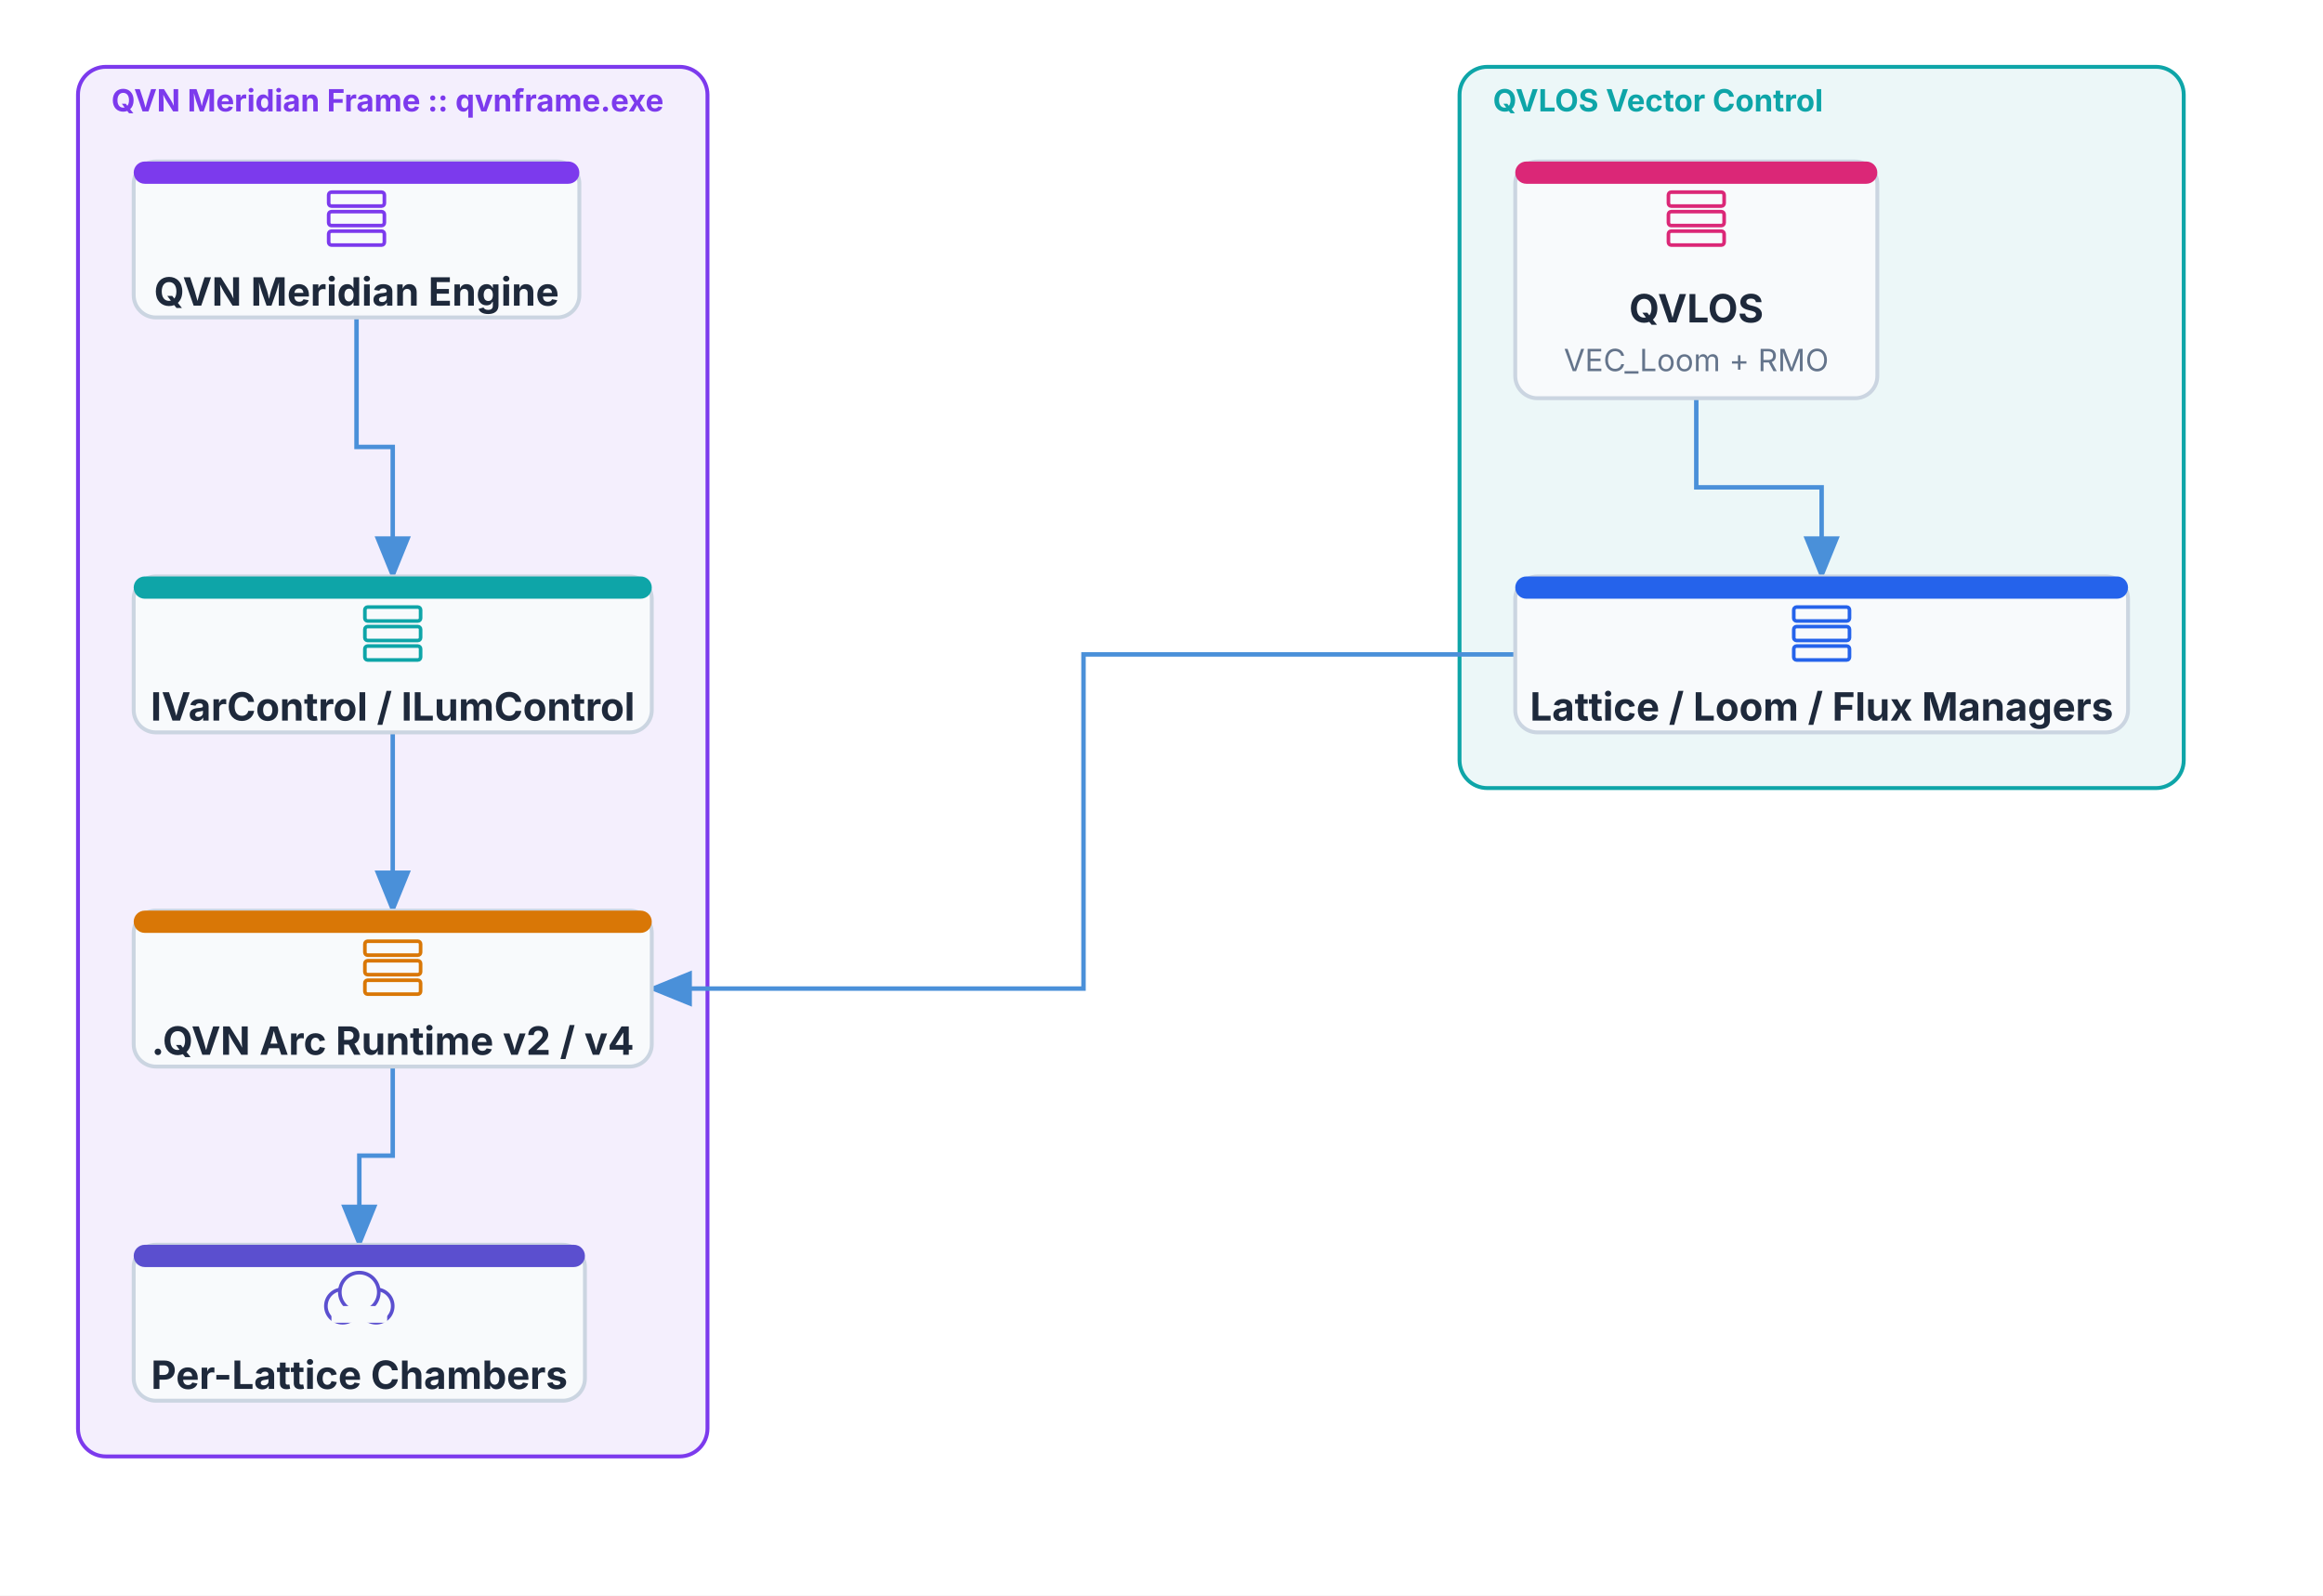
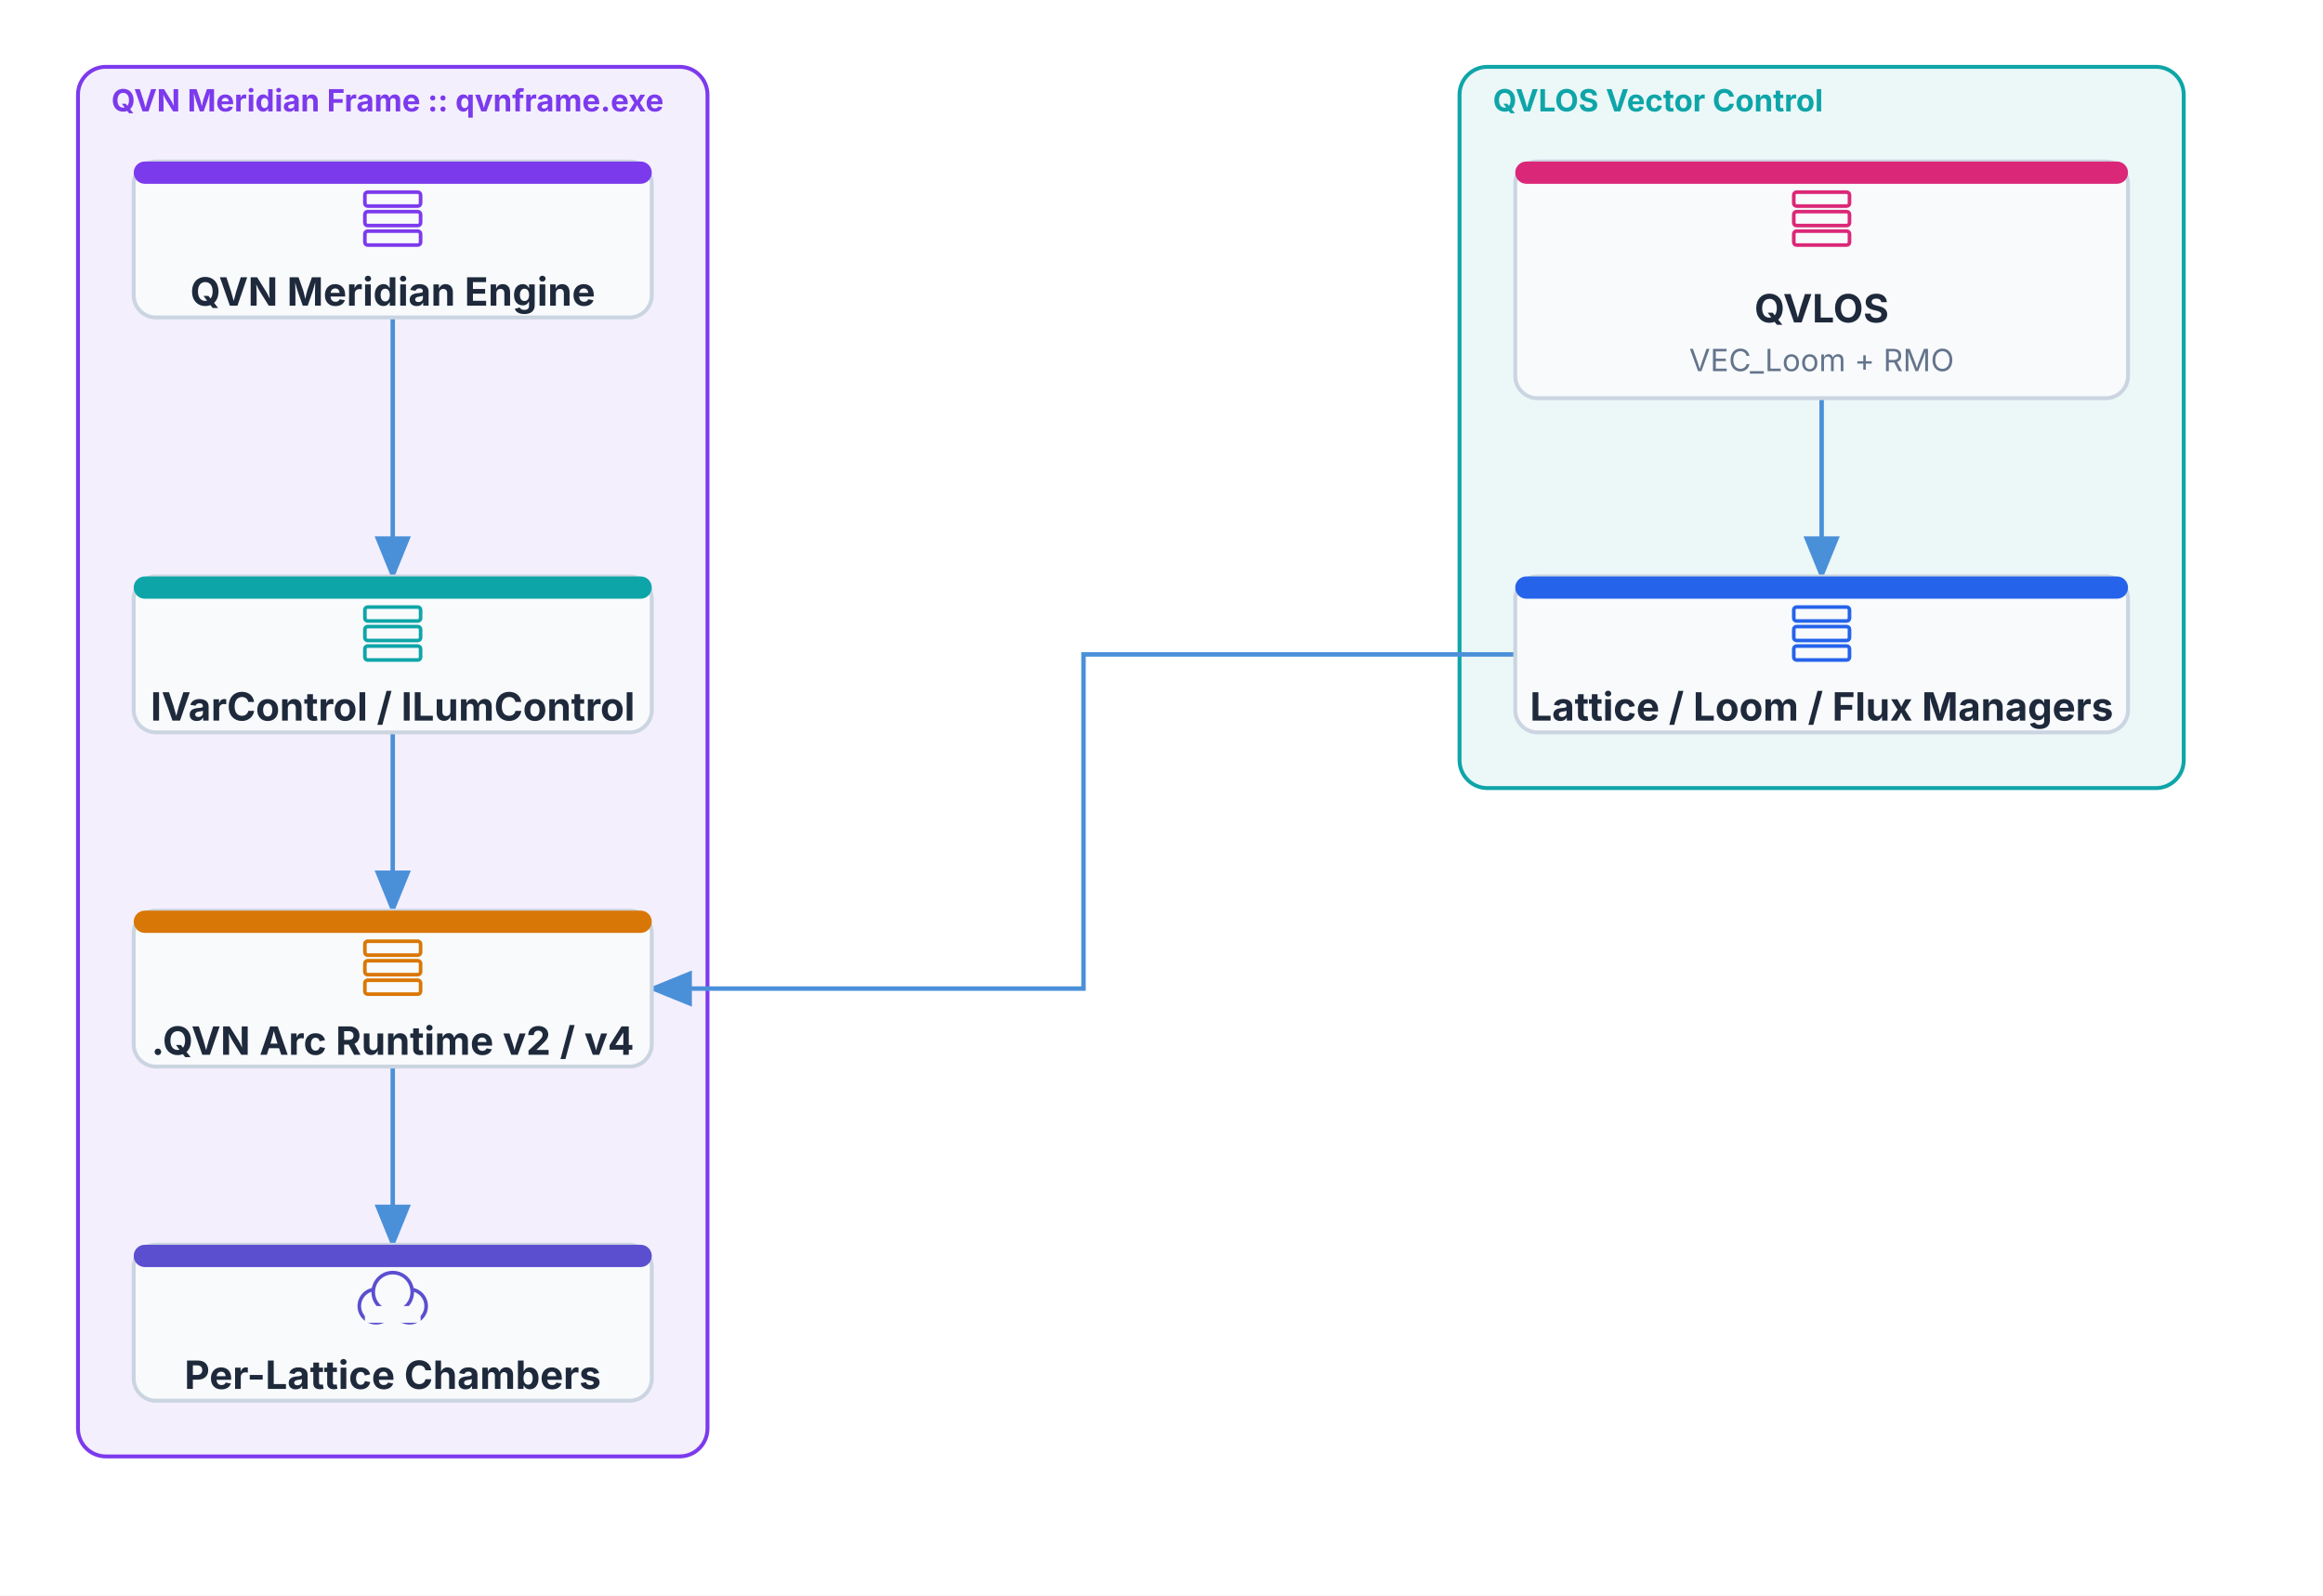
<svg xmlns="http://www.w3.org/2000/svg" viewBox="-24 -34 834 573" width="834" height="573">
  <defs>
    <marker id="arch-arrow-end" markerUnits="userSpaceOnUse" markerWidth="16" markerHeight="13" refX="14.4" refY="6.5" orient="auto">
      <polygon points="0 0, 16 6.5, 0 13" fill="#4A90D9" />
    </marker>
    <marker id="arch-arrow-start" markerUnits="userSpaceOnUse" markerWidth="16" markerHeight="13" refX="1.6" refY="6.5" orient="auto-start-reverse">
      <polygon points="0 0, 16 6.5, 0 13" fill="#4A90D9" />
    </marker>
  </defs>
  <rect x="-24" y="-34" width="834" height="573" fill="#FFFFFF" />
  <rect x="4" y="-10" width="226" height="499" fill="#7C3AED14" stroke="#7C3AED" stroke-width="1.4" rx="10" />
  <text x="16" y="6" font-size="11" font-family="Inter, system-ui, -apple-system, sans-serif" fill="#7C3AED" text-anchor="start" font-weight="bold">QVN Meridian Frame :: qvnframe.exe</text>
  <rect x="500" y="-10" width="260" height="259" fill="#0EA5A814" stroke="#0EA5A8" stroke-width="1.4" rx="10" />
  <text x="512" y="6" font-size="11" font-family="Inter, system-ui, -apple-system, sans-serif" fill="#0EA5A8" text-anchor="start" font-weight="bold">QVLOS Vector Control</text>
-   <path d="M 104 80 L 104 126.5 L 117 126.5 L 117 173" stroke="#4A90D9" stroke-width="1.6" fill="none" marker-end="url(#arch-arrow-end)" />
+   <path d="M 117 80 L 117 173" stroke="#4A90D9" stroke-width="1.6" fill="none" marker-end="url(#arch-arrow-end)" />
  <path d="M 117 229 L 117 293" stroke="#4A90D9" stroke-width="1.6" fill="none" marker-end="url(#arch-arrow-end)" />
-   <path d="M 117 349 L 117 381 L 105 381 L 105 413" stroke="#4A90D9" stroke-width="1.6" fill="none" marker-end="url(#arch-arrow-end)" />
-   <path d="M 585 109 L 585 141 L 630 141 L 630 173" stroke="#4A90D9" stroke-width="1.6" fill="none" marker-end="url(#arch-arrow-end)" />
+   <path d="M 117 349 L 117 413" stroke="#4A90D9" stroke-width="1.6" fill="none" marker-end="url(#arch-arrow-end)" />
+   <path d="M 630 109 L 630 173" stroke="#4A90D9" stroke-width="1.6" fill="none" marker-end="url(#arch-arrow-end)" />
  <path d="M 520 201 L 365 201 L 365 321 L 210 321" stroke="#4A90D9" stroke-width="1.6" fill="none" marker-end="url(#arch-arrow-end)" />
-   <rect x="24" y="24" width="160" height="56" fill="#F8FAFC" stroke="#CBD5E1" stroke-width="1.4" rx="8" />
-   <rect x="24" y="24" width="160" height="8" fill="#7C3AED" stroke="#7C3AED" stroke-width="0" rx="4" />
-   <rect x="94" y="35" width="20" height="5" fill="#F8FAFC" stroke="#7C3AED" stroke-width="1.3" rx="1" />
-   <rect x="94" y="42" width="20" height="5" fill="#F8FAFC" stroke="#7C3AED" stroke-width="1.3" rx="1" />
-   <rect x="94" y="49" width="20" height="5" fill="#F8FAFC" stroke="#7C3AED" stroke-width="1.3" rx="1" />
-   <text x="104" y="75.76" font-size="14" font-family="Inter, system-ui, -apple-system, sans-serif" fill="#1E293B" text-anchor="middle" font-weight="bold">QVN Meridian Engine</text>
+   <rect x="24" y="24" width="186" height="56" fill="#F8FAFC" stroke="#CBD5E1" stroke-width="1.4" rx="8" />
+   <rect x="24" y="24" width="186" height="8" fill="#7C3AED" stroke="#7C3AED" stroke-width="0" rx="4" />
+   <rect x="107" y="35" width="20" height="5" fill="#F8FAFC" stroke="#7C3AED" stroke-width="1.3" rx="1" />
+   <rect x="107" y="42" width="20" height="5" fill="#F8FAFC" stroke="#7C3AED" stroke-width="1.3" rx="1" />
+   <rect x="107" y="49" width="20" height="5" fill="#F8FAFC" stroke="#7C3AED" stroke-width="1.3" rx="1" />
+   <text x="117" y="75.76" font-size="14" font-family="Inter, system-ui, -apple-system, sans-serif" fill="#1E293B" text-anchor="middle" font-weight="bold">QVN Meridian Engine</text>
  <rect x="24" y="173" width="186" height="56" fill="#F8FAFC" stroke="#CBD5E1" stroke-width="1.4" rx="8" />
  <rect x="24" y="173" width="186" height="8" fill="#0EA5A8" stroke="#0EA5A8" stroke-width="0" rx="4" />
  <rect x="107" y="184" width="20" height="5" fill="#F8FAFC" stroke="#0EA5A8" stroke-width="1.3" rx="1" />
  <rect x="107" y="191" width="20" height="5" fill="#F8FAFC" stroke="#0EA5A8" stroke-width="1.3" rx="1" />
  <rect x="107" y="198" width="20" height="5" fill="#F8FAFC" stroke="#0EA5A8" stroke-width="1.3" rx="1" />
  <text x="117" y="224.76" font-size="14" font-family="Inter, system-ui, -apple-system, sans-serif" fill="#1E293B" text-anchor="middle" font-weight="bold">IVarControl / ILumControl</text>
  <rect x="24" y="293" width="186" height="56" fill="#F8FAFC" stroke="#CBD5E1" stroke-width="1.4" rx="8" />
  <rect x="24" y="293" width="186" height="8" fill="#D97706" stroke="#D97706" stroke-width="0" rx="4" />
  <rect x="107" y="304" width="20" height="5" fill="#F8FAFC" stroke="#D97706" stroke-width="1.3" rx="1" />
  <rect x="107" y="311" width="20" height="5" fill="#F8FAFC" stroke="#D97706" stroke-width="1.3" rx="1" />
  <rect x="107" y="318" width="20" height="5" fill="#F8FAFC" stroke="#D97706" stroke-width="1.3" rx="1" />
  <text x="117" y="344.76" font-size="14" font-family="Inter, system-ui, -apple-system, sans-serif" fill="#1E293B" text-anchor="middle" font-weight="bold">.QVN Arc Runtime v2 / v4</text>
-   <rect x="24" y="413" width="162" height="56" fill="#F8FAFC" stroke="#CBD5E1" stroke-width="1.4" rx="8" />
-   <rect x="24" y="413" width="162" height="8" fill="#5B4FCF" stroke="#5B4FCF" stroke-width="0" rx="4" />
-   <circle cx="99" cy="435" r="6" fill="#F8FAFC" stroke="#5B4FCF" stroke-width="1.3" />
+   <rect x="24" y="413" width="186" height="56" fill="#F8FAFC" stroke="#CBD5E1" stroke-width="1.4" rx="8" />
+   <rect x="24" y="413" width="186" height="8" fill="#5B4FCF" stroke="#5B4FCF" stroke-width="0" rx="4" />
  <circle cx="111" cy="435" r="6" fill="#F8FAFC" stroke="#5B4FCF" stroke-width="1.3" />
-   <circle cx="105" cy="430" r="7" fill="#F8FAFC" stroke="#5B4FCF" stroke-width="1.3" />
-   <rect x="95" y="435" width="20" height="6" fill="#F8FAFC" stroke="#F8FAFC" stroke-width="0" />
-   <text x="105" y="464.76" font-size="14" font-family="Inter, system-ui, -apple-system, sans-serif" fill="#1E293B" text-anchor="middle" font-weight="bold">Per-Lattice Chambers</text>
-   <rect x="520" y="24" width="130" height="85" fill="#F8FAFC" stroke="#CBD5E1" stroke-width="1.4" rx="8" />
-   <rect x="520" y="24" width="130" height="8" fill="#DB2777" stroke="#DB2777" stroke-width="0" rx="4" />
-   <rect x="575" y="35" width="20" height="5" fill="#F8FAFC" stroke="#DB2777" stroke-width="1.3" rx="1" />
-   <rect x="575" y="42" width="20" height="5" fill="#F8FAFC" stroke="#DB2777" stroke-width="1.3" rx="1" />
-   <rect x="575" y="49" width="20" height="5" fill="#F8FAFC" stroke="#DB2777" stroke-width="1.3" rx="1" />
-   <text x="585" y="81.78" font-size="14" font-family="Inter, system-ui, -apple-system, sans-serif" fill="#1E293B" text-anchor="middle" font-weight="bold">QVLOS</text>
-   <text x="585" y="99.28" font-size="11" font-family="Inter, system-ui, -apple-system, sans-serif" fill="#64748B" text-anchor="middle">VEC_Loom + RMO</text>
+   <circle cx="123" cy="435" r="6" fill="#F8FAFC" stroke="#5B4FCF" stroke-width="1.3" />
+   <circle cx="117" cy="430" r="7" fill="#F8FAFC" stroke="#5B4FCF" stroke-width="1.3" />
+   <rect x="107" y="435" width="20" height="6" fill="#F8FAFC" stroke="#F8FAFC" stroke-width="0" />
+   <text x="117" y="464.76" font-size="14" font-family="Inter, system-ui, -apple-system, sans-serif" fill="#1E293B" text-anchor="middle" font-weight="bold">Per-Lattice Chambers</text>
+   <rect x="520" y="24" width="220" height="85" fill="#F8FAFC" stroke="#CBD5E1" stroke-width="1.4" rx="8" />
+   <rect x="520" y="24" width="220" height="8" fill="#DB2777" stroke="#DB2777" stroke-width="0" rx="4" />
+   <rect x="620" y="35" width="20" height="5" fill="#F8FAFC" stroke="#DB2777" stroke-width="1.3" rx="1" />
+   <rect x="620" y="42" width="20" height="5" fill="#F8FAFC" stroke="#DB2777" stroke-width="1.3" rx="1" />
+   <rect x="620" y="49" width="20" height="5" fill="#F8FAFC" stroke="#DB2777" stroke-width="1.3" rx="1" />
+   <text x="630" y="81.78" font-size="14" font-family="Inter, system-ui, -apple-system, sans-serif" fill="#1E293B" text-anchor="middle" font-weight="bold">QVLOS</text>
+   <text x="630" y="99.28" font-size="11" font-family="Inter, system-ui, -apple-system, sans-serif" fill="#64748B" text-anchor="middle">VEC_Loom + RMO</text>
  <rect x="520" y="173" width="220" height="56" fill="#F8FAFC" stroke="#CBD5E1" stroke-width="1.4" rx="8" />
  <rect x="520" y="173" width="220" height="8" fill="#2563EB" stroke="#2563EB" stroke-width="0" rx="4" />
  <rect x="620" y="184" width="20" height="5" fill="#F8FAFC" stroke="#2563EB" stroke-width="1.3" rx="1" />
  <rect x="620" y="191" width="20" height="5" fill="#F8FAFC" stroke="#2563EB" stroke-width="1.3" rx="1" />
  <rect x="620" y="198" width="20" height="5" fill="#F8FAFC" stroke="#2563EB" stroke-width="1.3" rx="1" />
  <text x="630" y="224.76" font-size="14" font-family="Inter, system-ui, -apple-system, sans-serif" fill="#1E293B" text-anchor="middle" font-weight="bold">Lattice / Loom / Flux Managers</text>
</svg>
